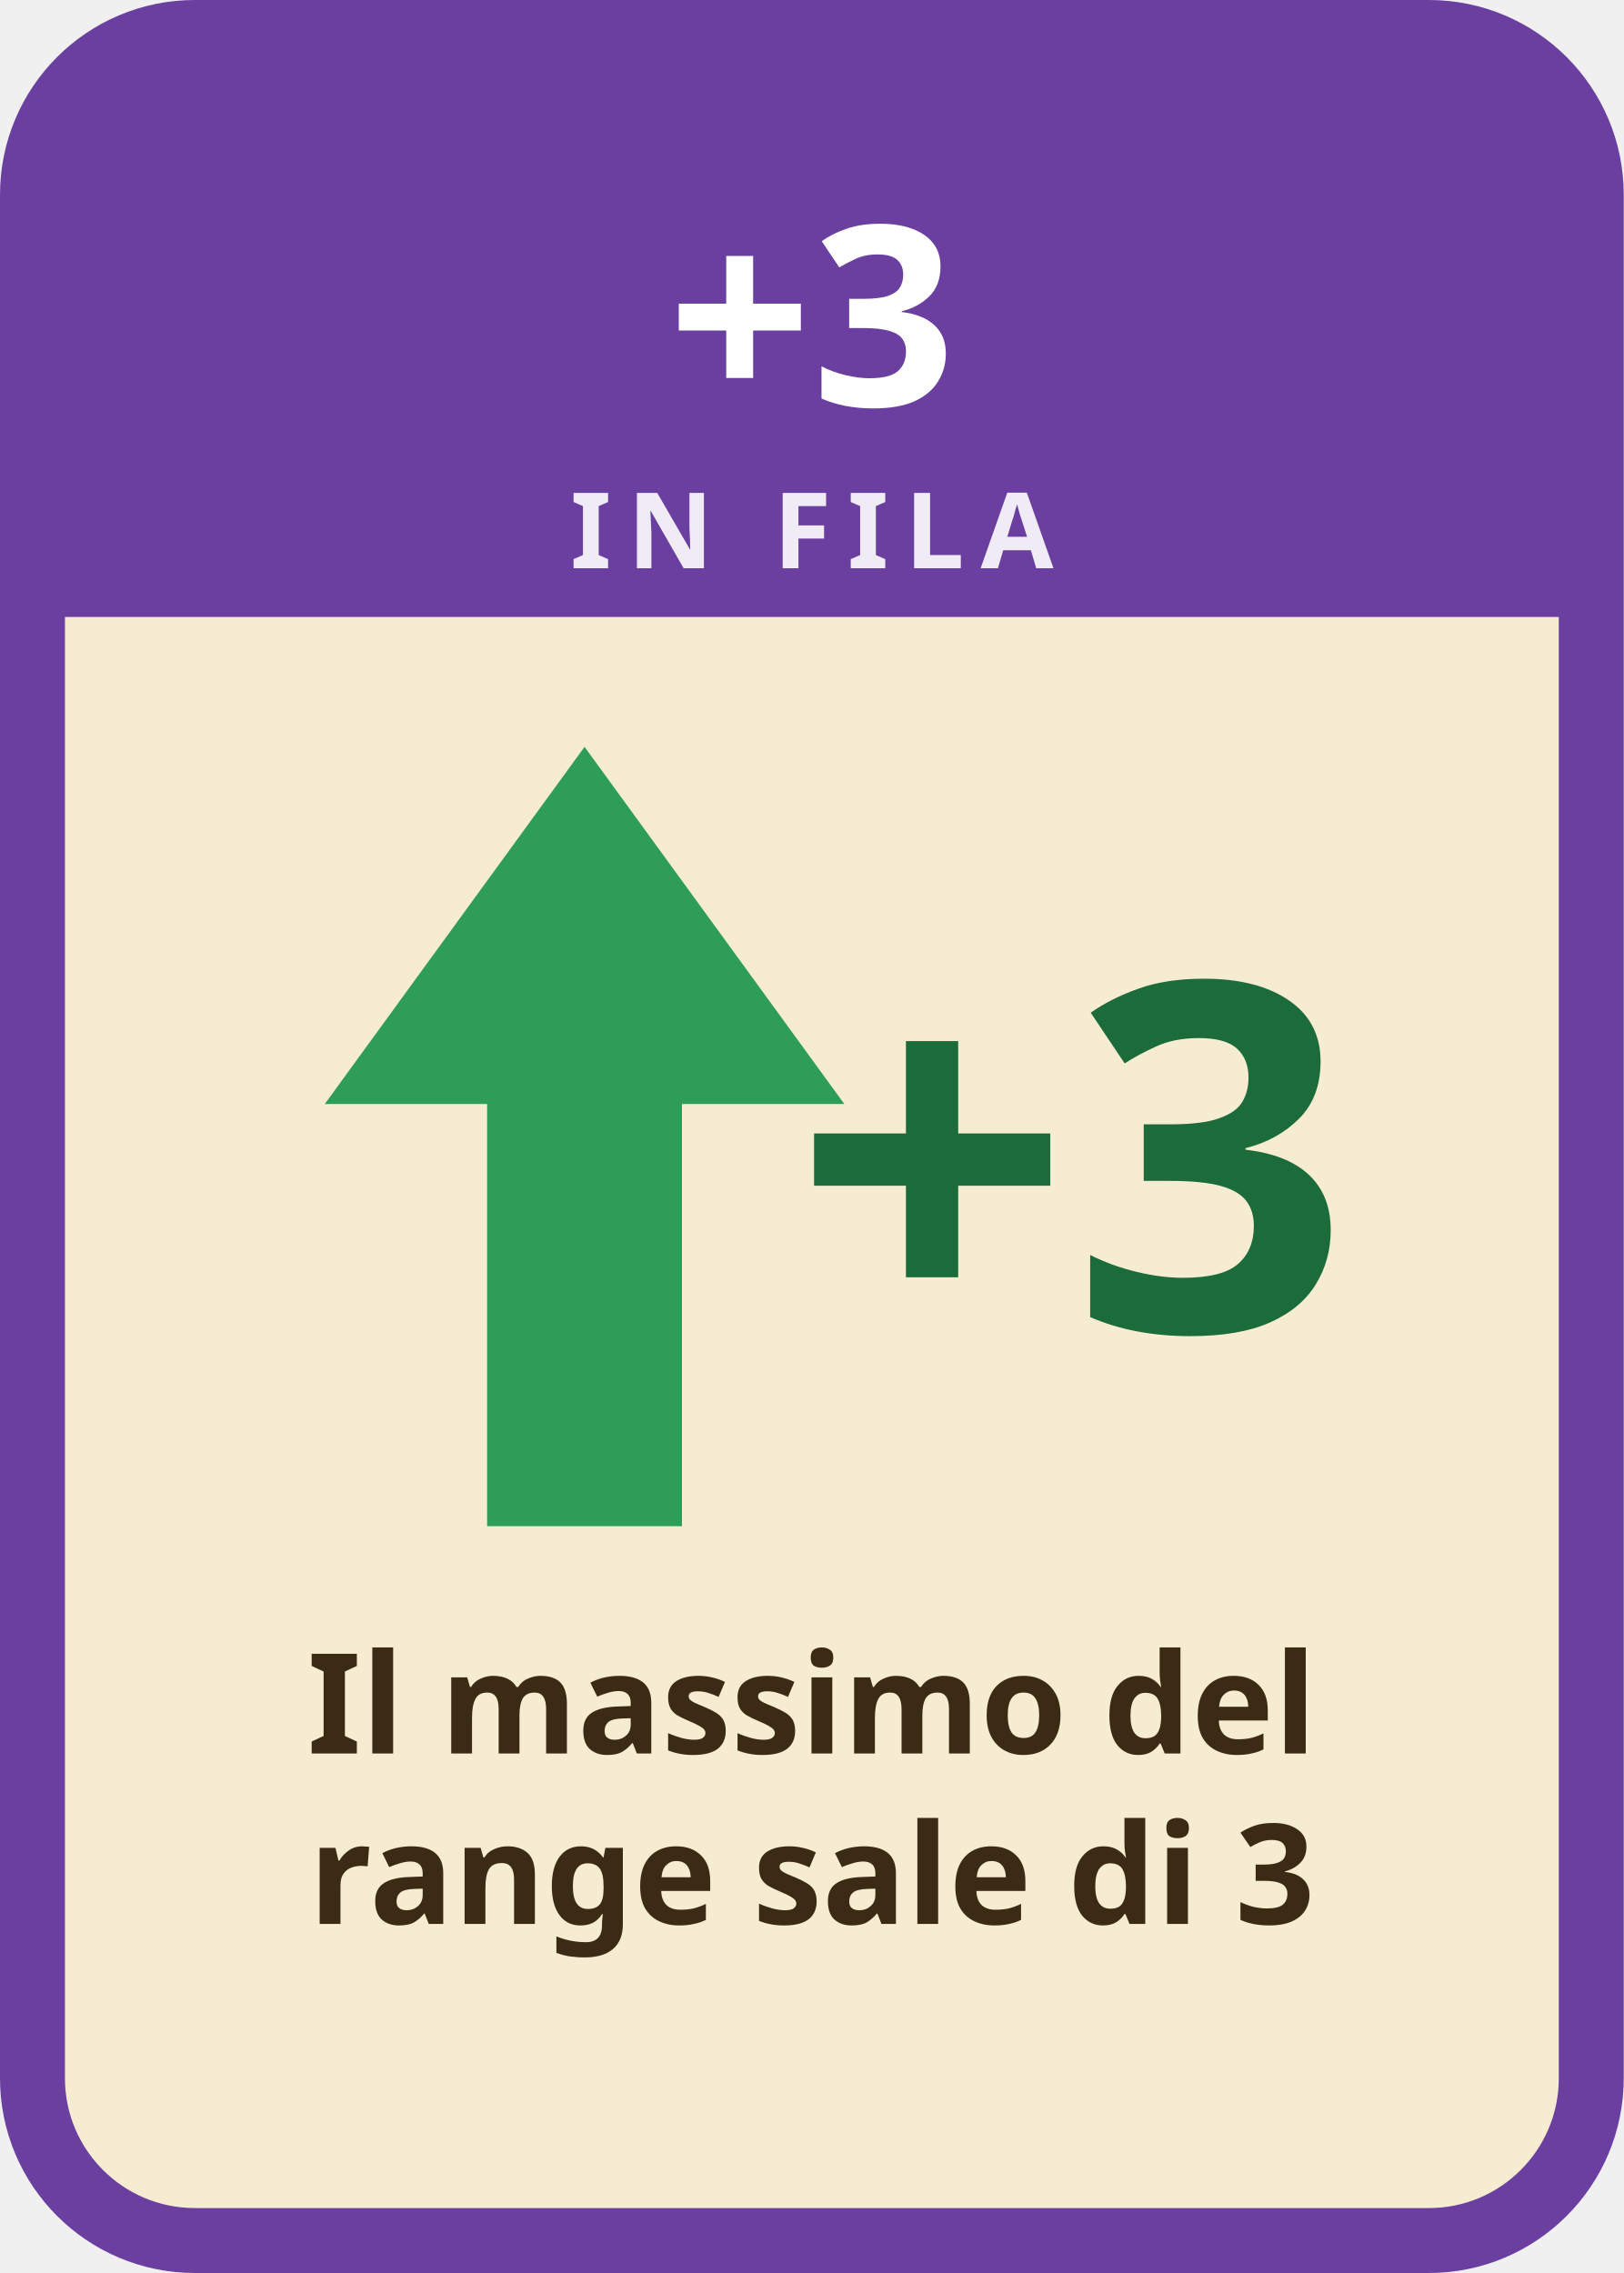
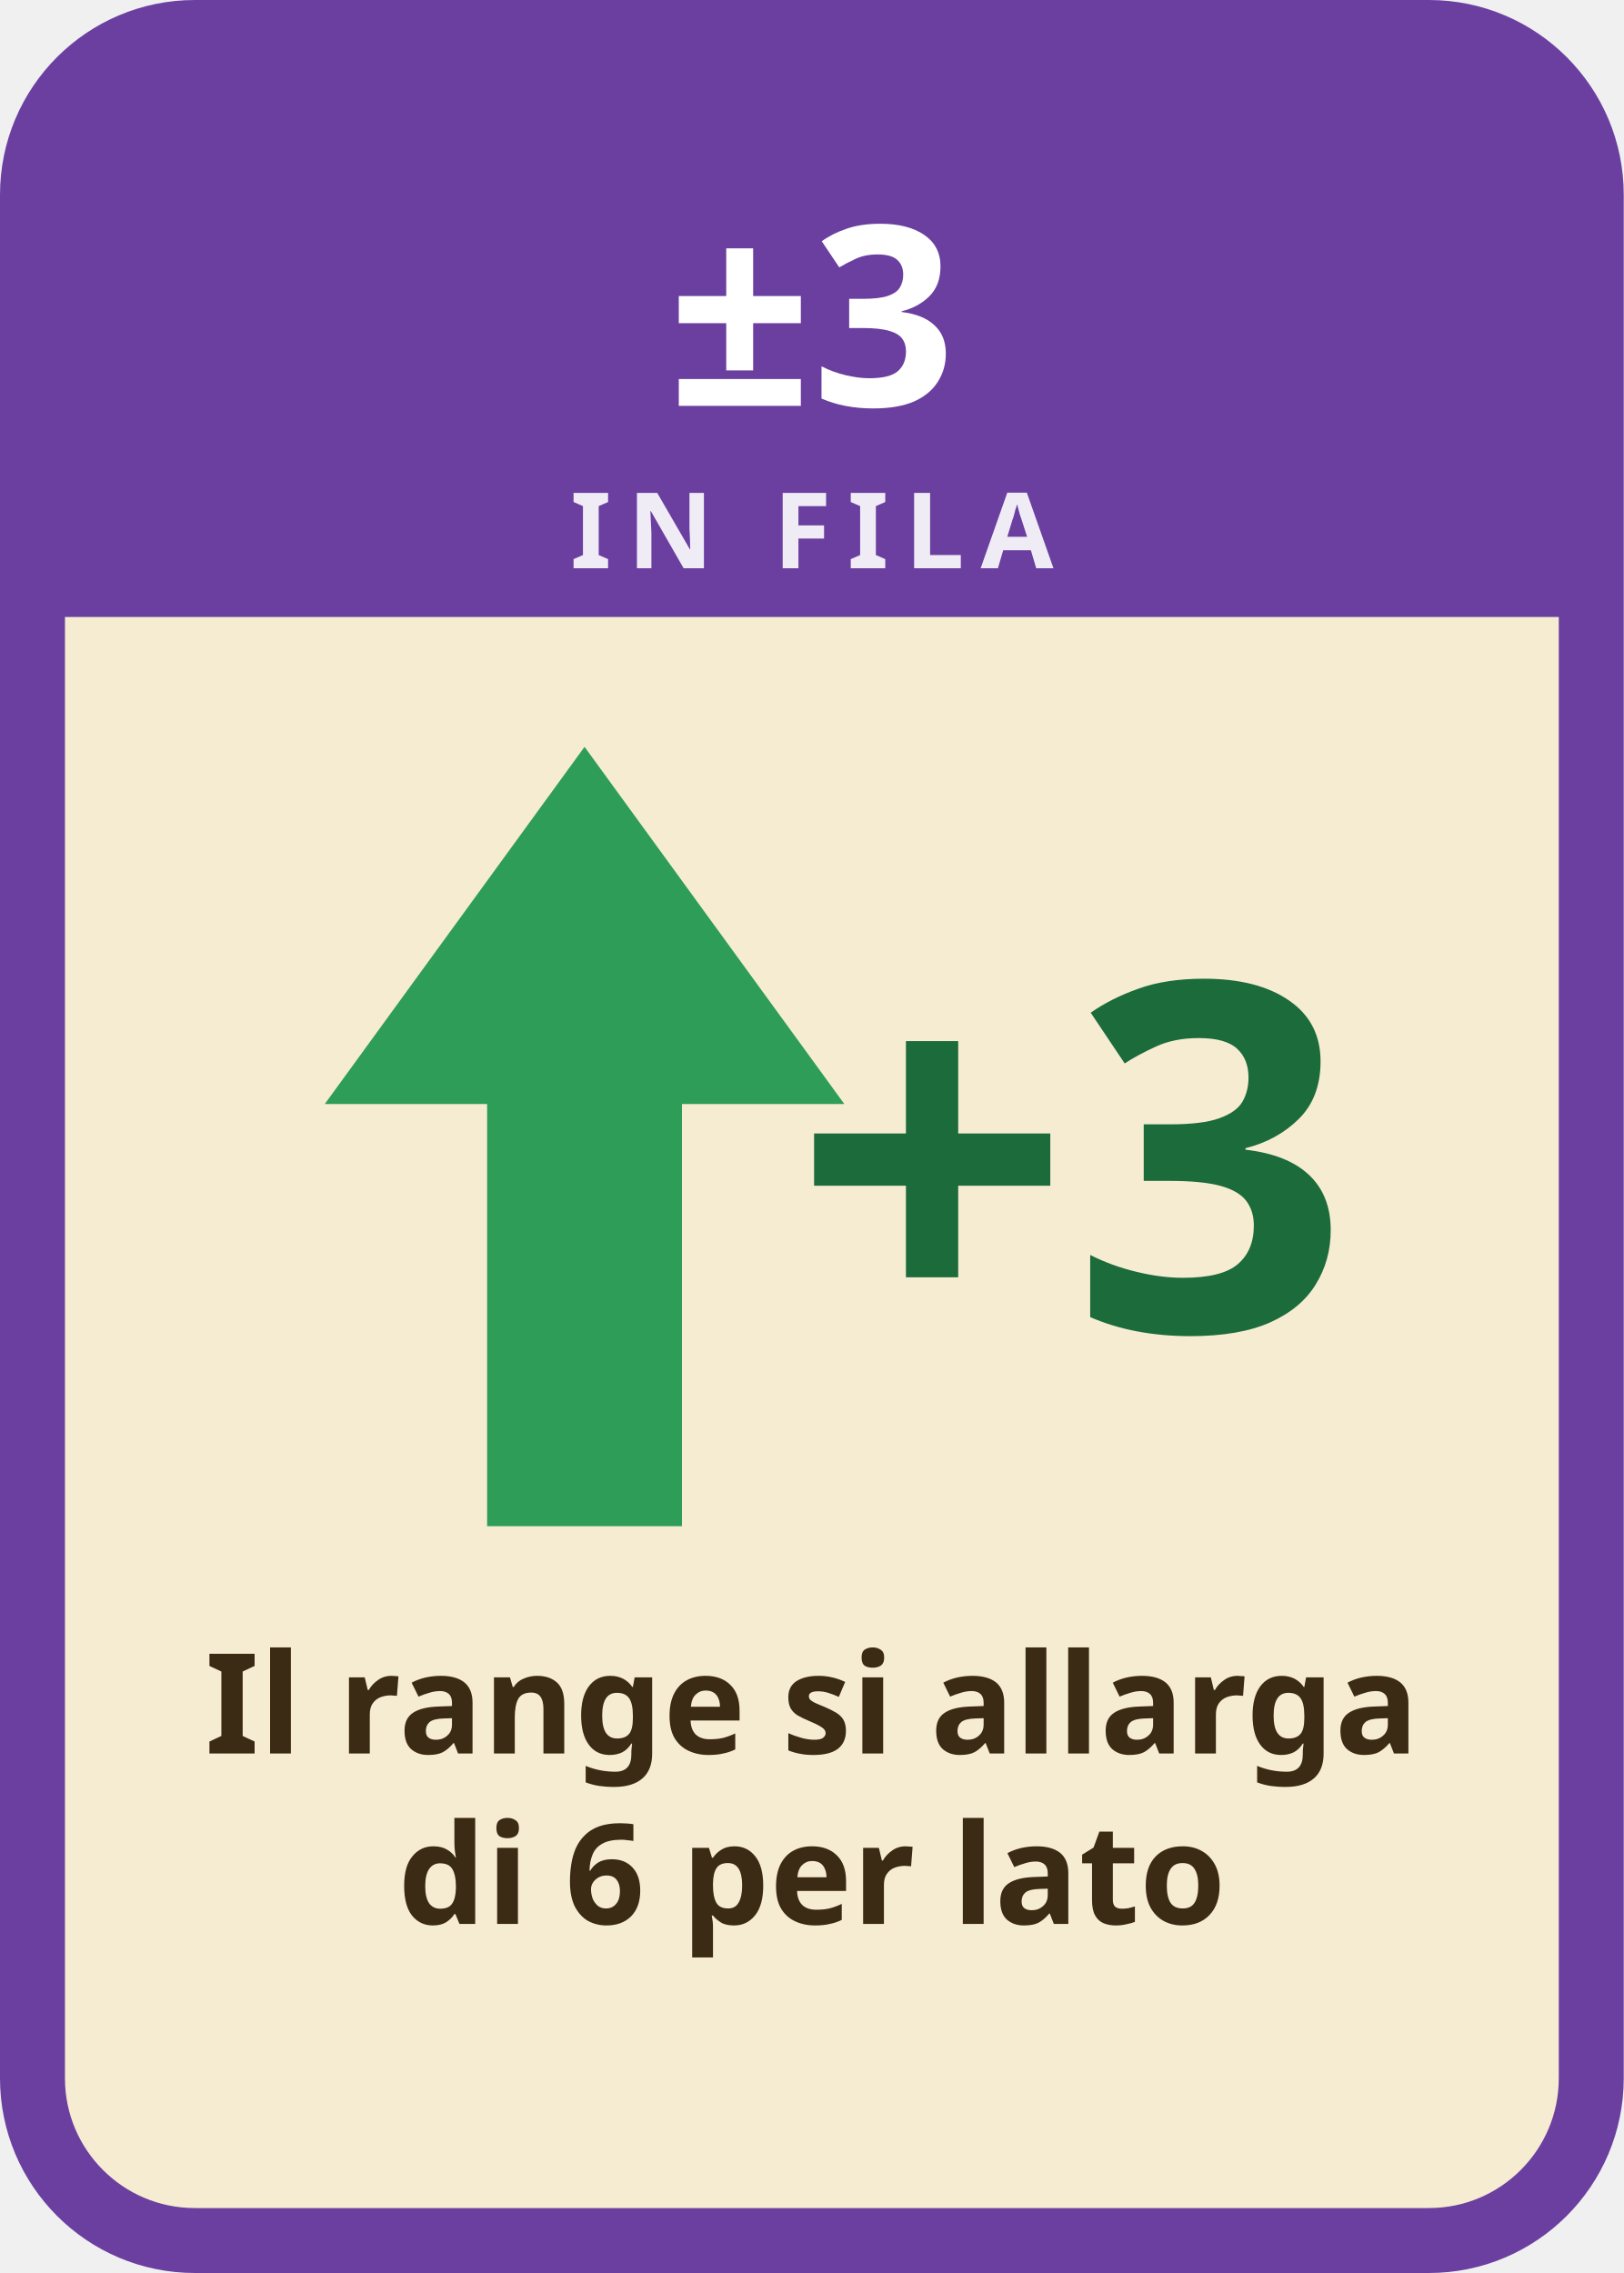
- <svg xmlns="http://www.w3.org/2000/svg" viewBox="0 0 100 140" width="300" height="420" role="img" aria-label="+3">
+ <svg xmlns="http://www.w3.org/2000/svg" viewBox="0 0 100 140" width="300" height="420" role="img" aria-label="±3">
  <rect x="2" y="2" width="96" height="136" rx="10" fill="#f6ecd2" stroke="#6b3fa0" stroke-width="4" />
  <path d="M2 12a10 10 0 0 1 10-10h76a10 10 0 0 1 10 10v26H2z" fill="#6b3fa0" />
-   <text x="50" y="25" font-size="15.5" font-weight="900" fill="#fff" text-anchor="middle" font-family="'Trebuchet MS','Segoe UI',Verdana,sans-serif">+3</text>
+   <text x="50" y="25" font-size="15.5" font-weight="900" fill="#fff" text-anchor="middle" font-family="'Trebuchet MS','Segoe UI',Verdana,sans-serif">±3</text>
  <text x="50" y="35" font-size="6.5" font-weight="800" fill="#fff" text-anchor="middle" font-family="'Trebuchet MS','Segoe UI',Verdana,sans-serif" letter-spacing="1" opacity="0.9">IN FILA</text>
  <g transform="translate(20 40)">
    <polygon points="16,6 32,28 22,28 22,54 10,54 10,28 0,28" fill="#2e9d57" />
    <text x="46" y="42" font-size="30" font-weight="900" fill="#1c6b3a" text-anchor="middle" font-family="'Trebuchet MS','Segoe UI',Verdana,sans-serif">+3</text>
  </g>
-   <text x="50" y="108" font-size="8.6" fill="#3b2a14" text-anchor="middle" font-family="'Trebuchet MS','Segoe UI',Verdana,sans-serif" font-weight="700">Il massimo del</text>
-   <text x="50" y="118.5" font-size="8.6" fill="#3b2a14" text-anchor="middle" font-family="'Trebuchet MS','Segoe UI',Verdana,sans-serif" font-weight="700">range sale di 3</text>
+   <text x="50" y="108" font-size="8.6" fill="#3b2a14" text-anchor="middle" font-family="'Trebuchet MS','Segoe UI',Verdana,sans-serif" font-weight="700">Il range si allarga</text>
+   <text x="50" y="118.5" font-size="8.6" fill="#3b2a14" text-anchor="middle" font-family="'Trebuchet MS','Segoe UI',Verdana,sans-serif" font-weight="700">di 6 per lato</text>
</svg>
